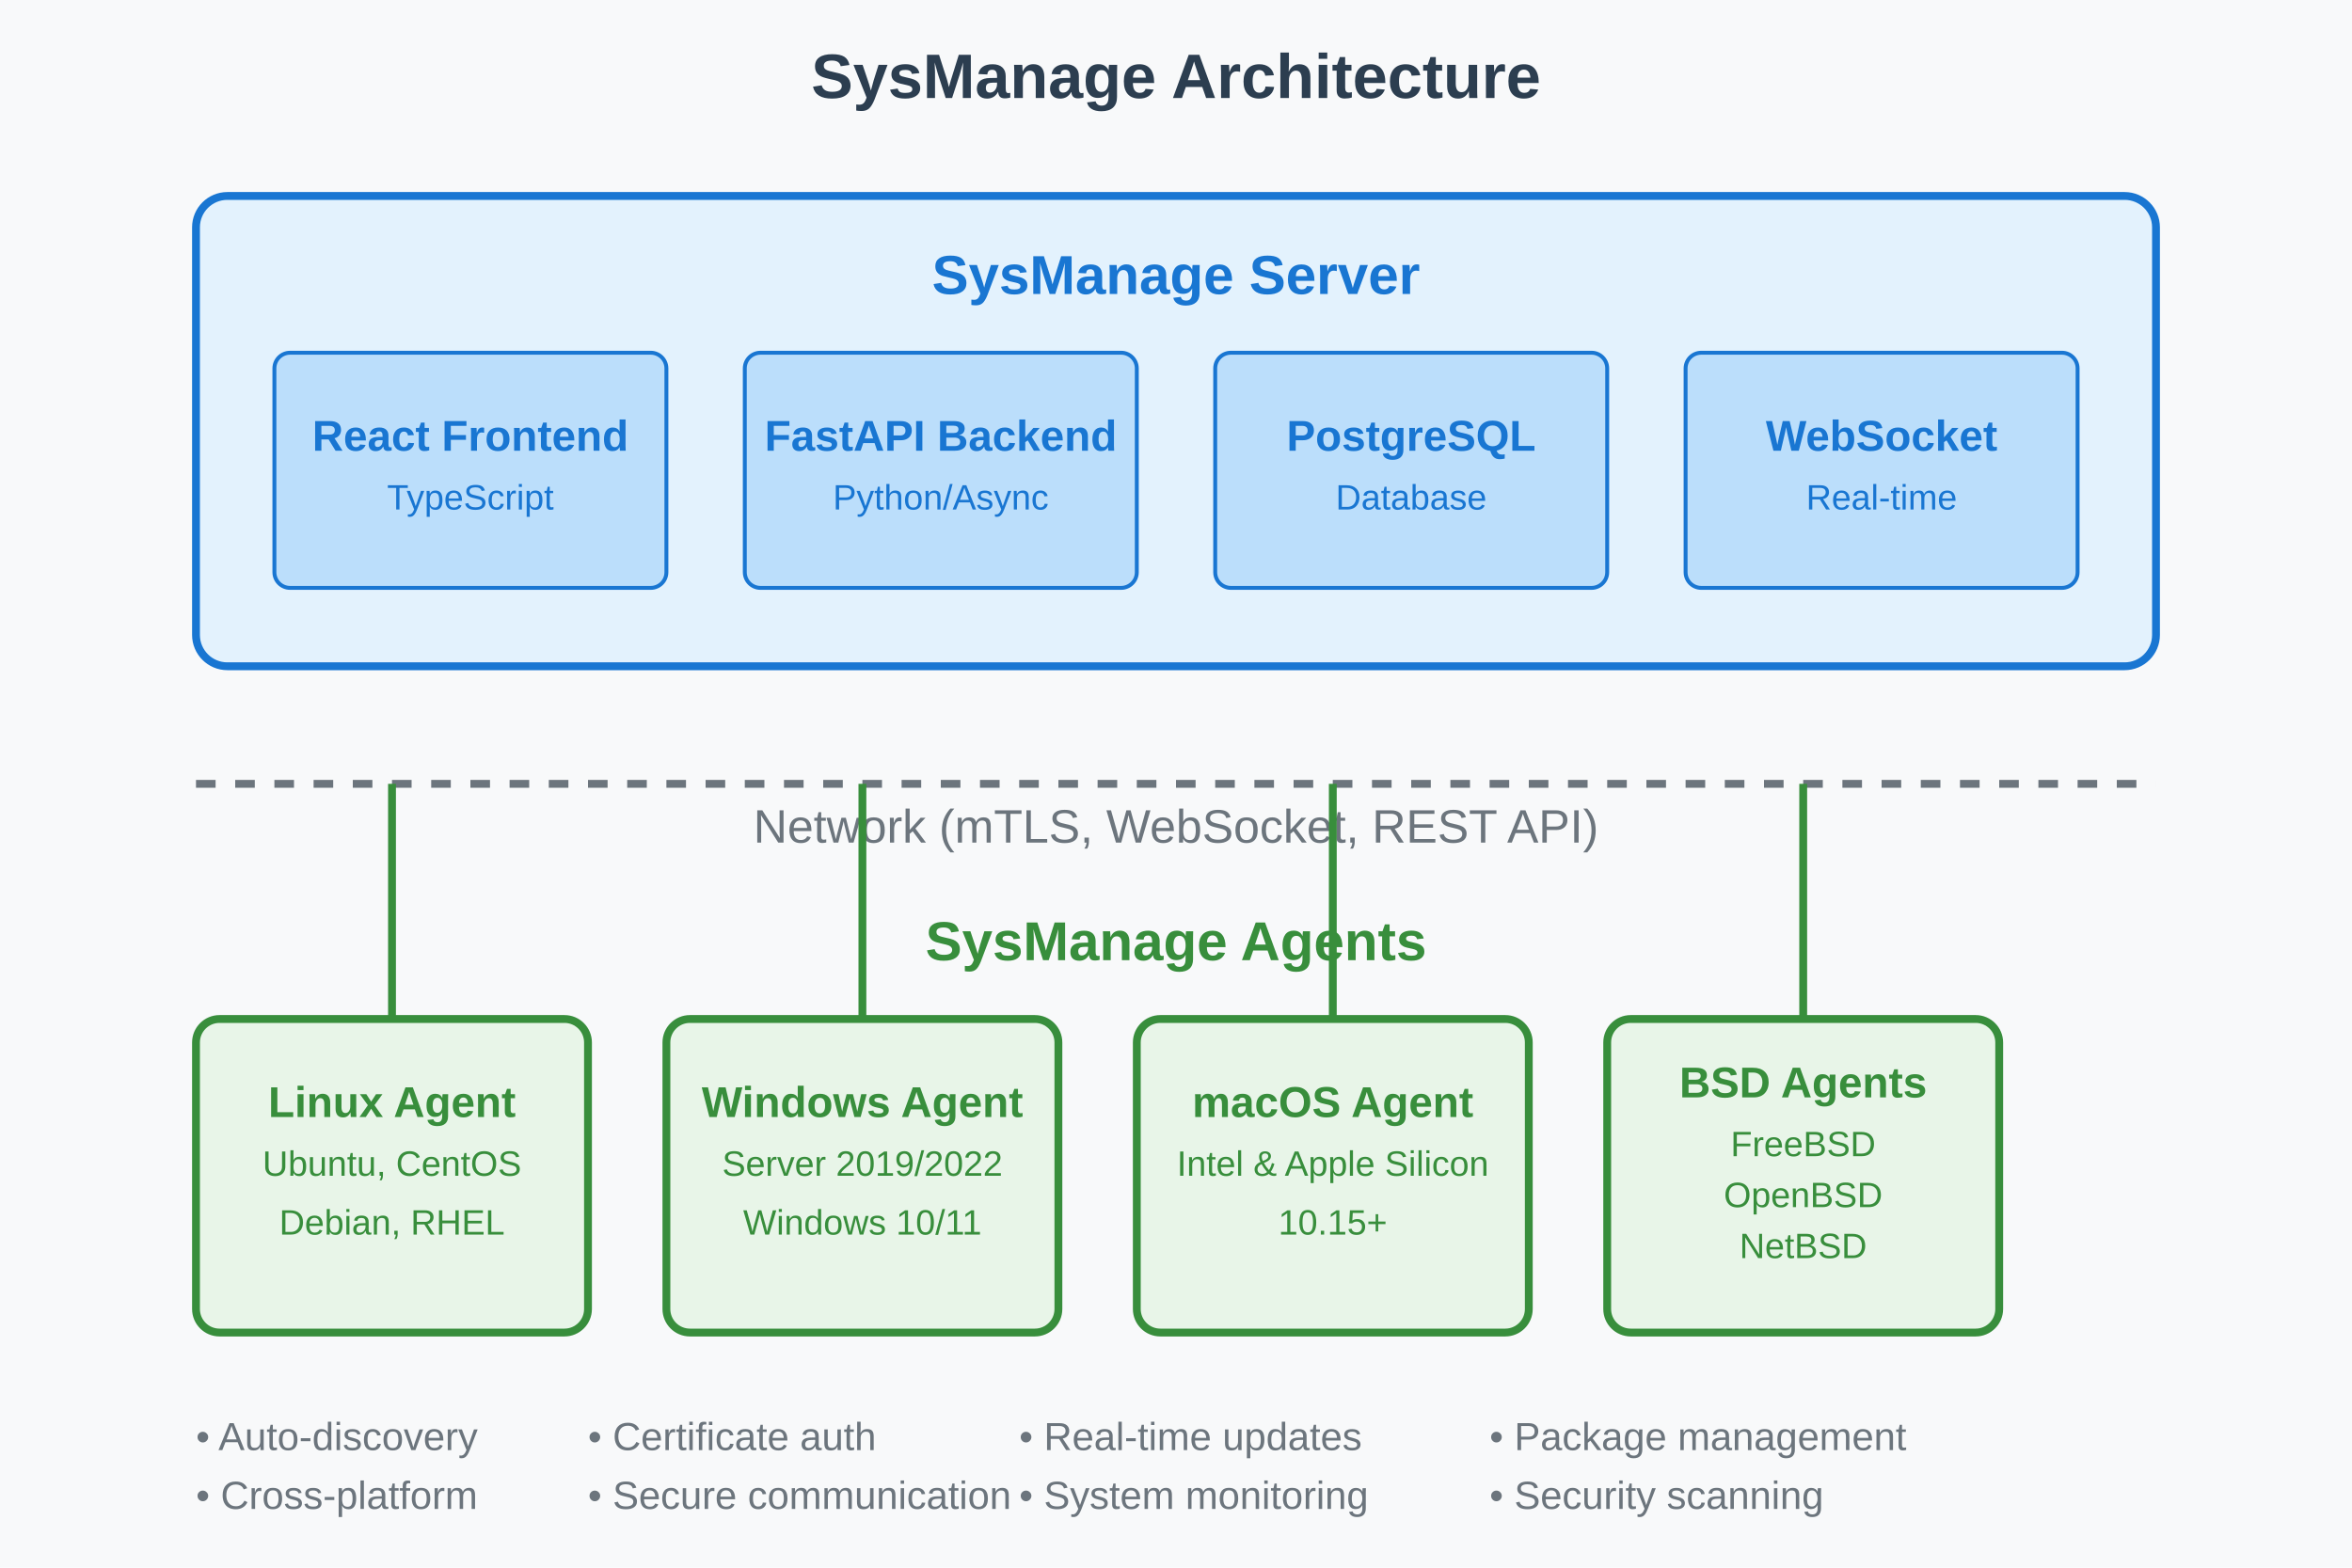
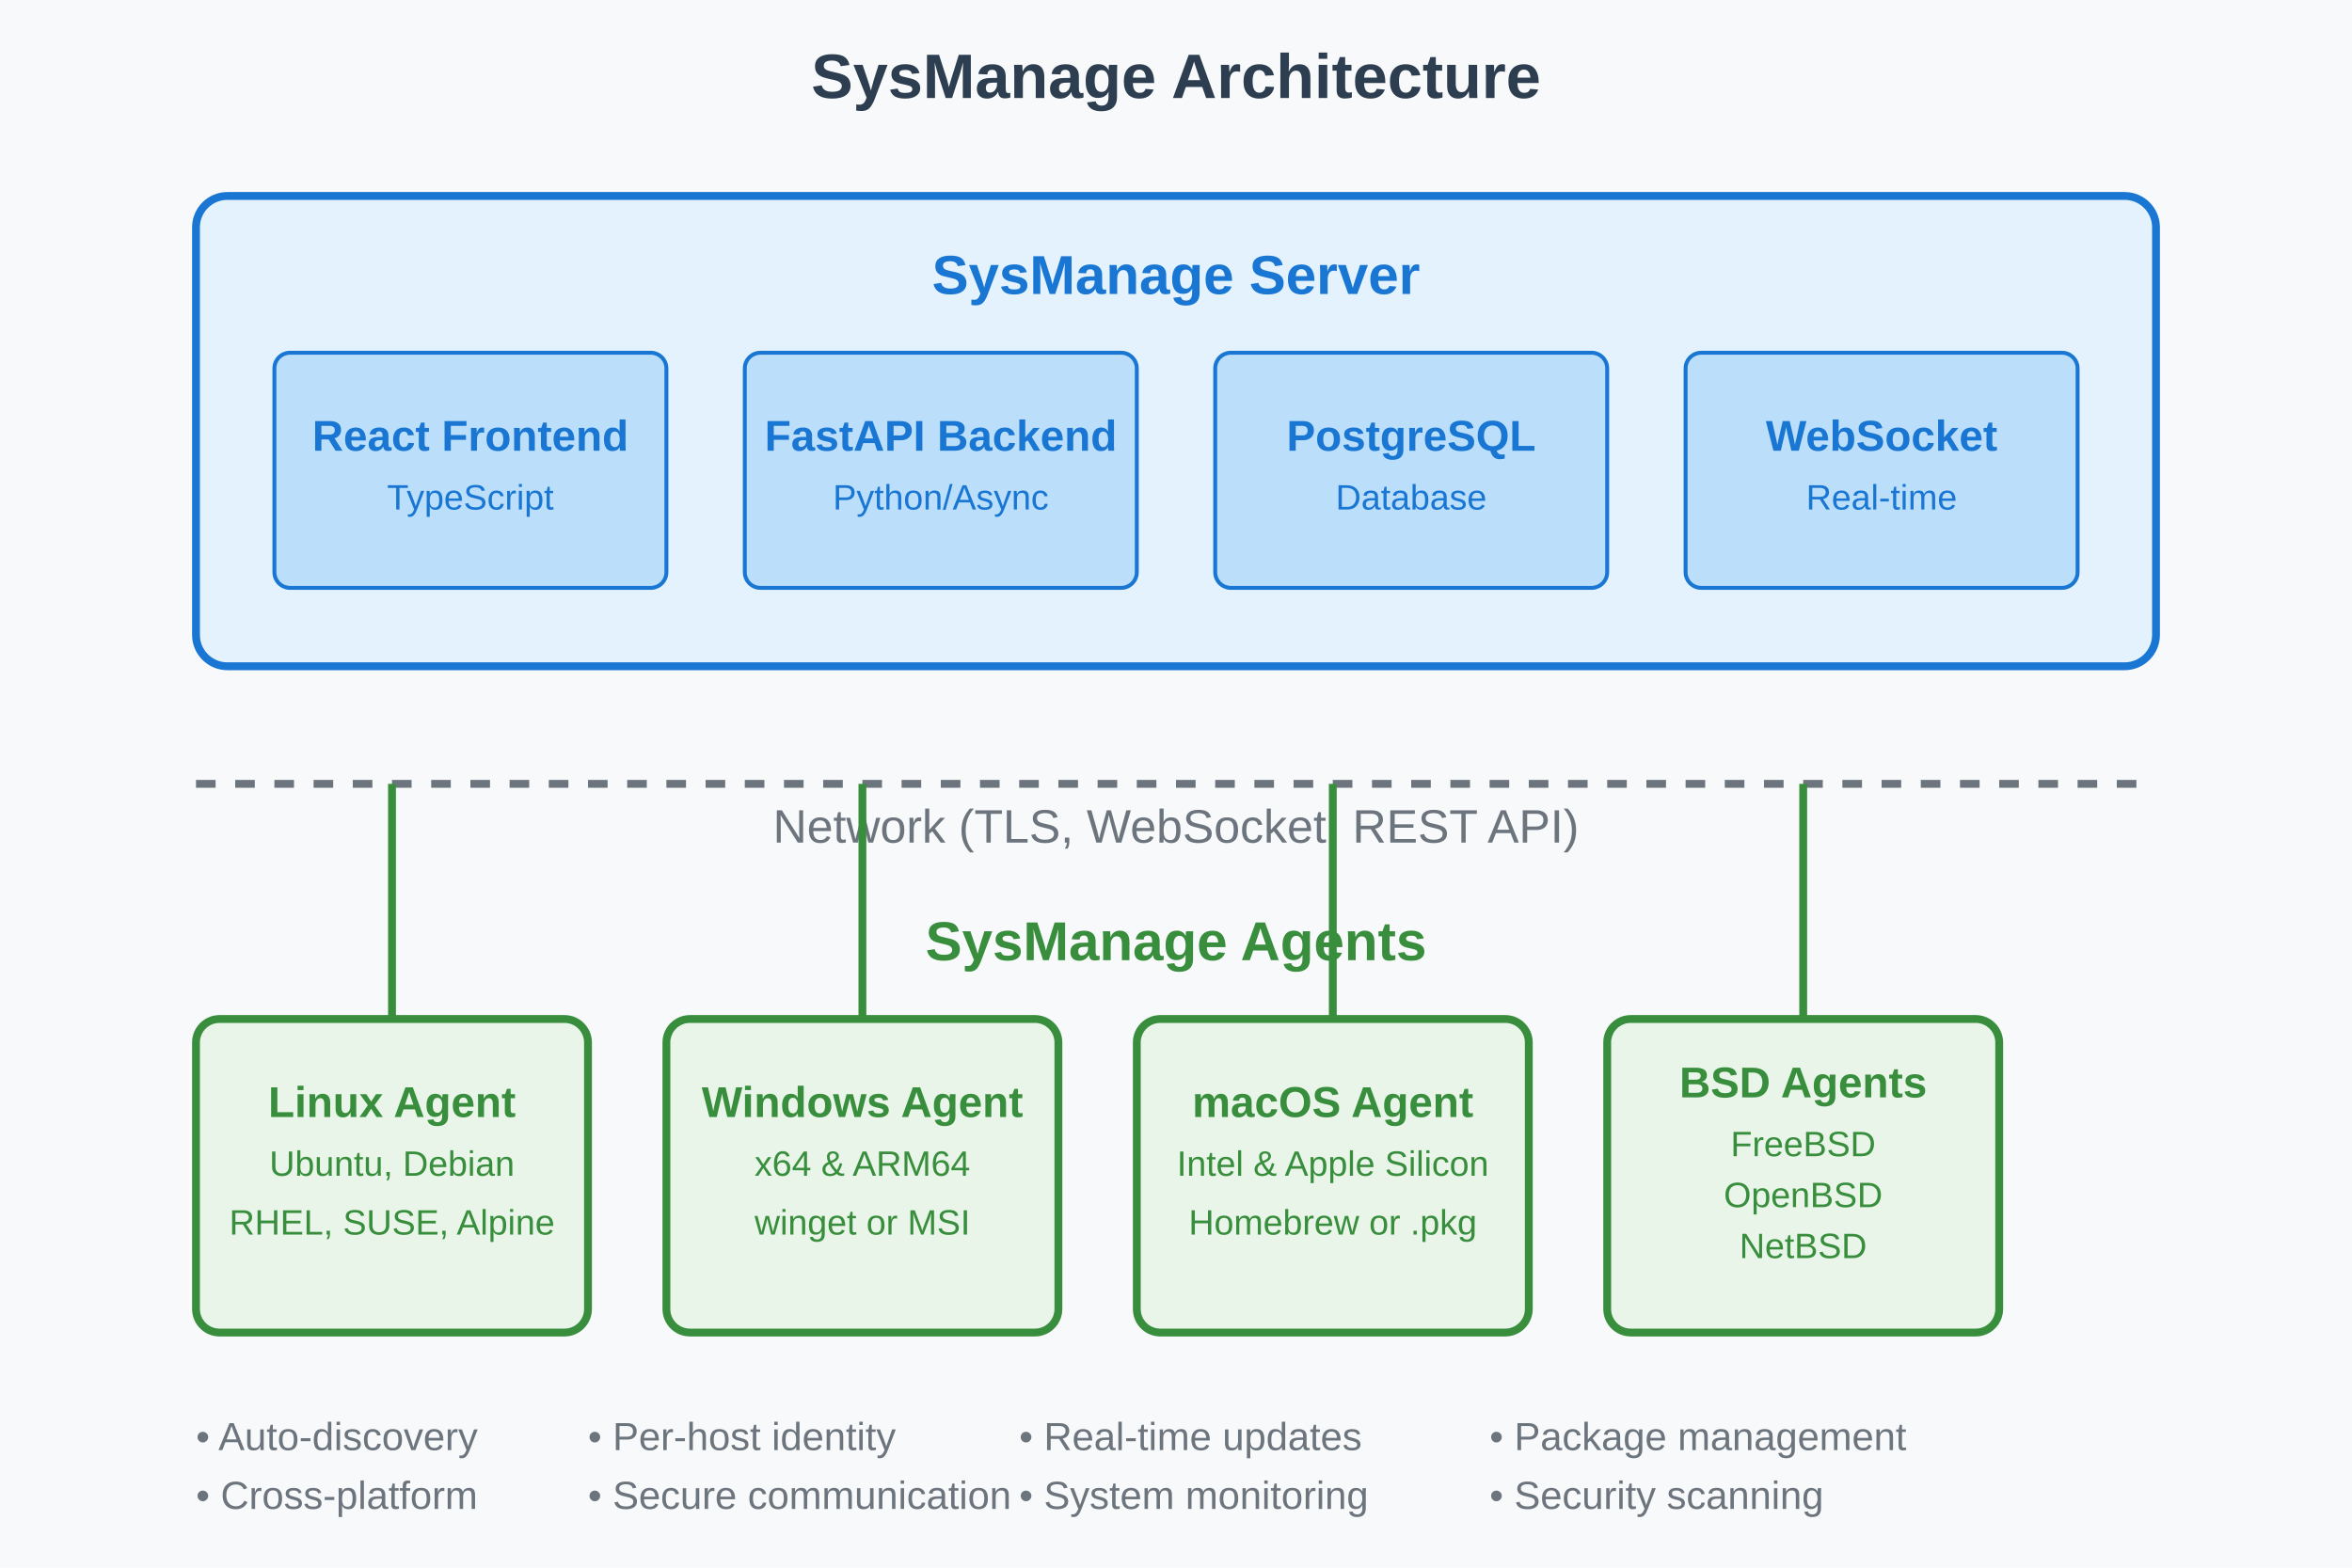
<svg xmlns="http://www.w3.org/2000/svg" width="600" height="400" viewBox="0 0 600 400" fill="none">
  <rect width="600" height="400" fill="#f8f9fa" />
  <text x="300" y="25" font-family="Arial, sans-serif" font-size="16" fill="#2c3e50" font-weight="bold" text-anchor="middle">SysManage Architecture</text>
  <rect x="50" y="50" width="500" height="120" fill="#e3f2fd" stroke="#1976d2" stroke-width="2" rx="8" />
  <text x="300" y="75" font-family="Arial, sans-serif" font-size="14" fill="#1976d2" font-weight="bold" text-anchor="middle">SysManage Server</text>
  <rect x="70" y="90" width="100" height="60" fill="#bbdefb" stroke="#1976d2" stroke-width="1" rx="4" />
  <text x="120" y="115" font-family="Arial, sans-serif" font-size="11" fill="#1976d2" text-anchor="middle" font-weight="bold">React Frontend</text>
  <text x="120" y="130" font-family="Arial, sans-serif" font-size="9" fill="#1976d2" text-anchor="middle">TypeScript</text>
  <rect x="190" y="90" width="100" height="60" fill="#bbdefb" stroke="#1976d2" stroke-width="1" rx="4" />
  <text x="240" y="115" font-family="Arial, sans-serif" font-size="11" fill="#1976d2" text-anchor="middle" font-weight="bold">FastAPI Backend</text>
  <text x="240" y="130" font-family="Arial, sans-serif" font-size="9" fill="#1976d2" text-anchor="middle">Python/Async</text>
  <rect x="310" y="90" width="100" height="60" fill="#bbdefb" stroke="#1976d2" stroke-width="1" rx="4" />
  <text x="360" y="115" font-family="Arial, sans-serif" font-size="11" fill="#1976d2" text-anchor="middle" font-weight="bold">PostgreSQL</text>
  <text x="360" y="130" font-family="Arial, sans-serif" font-size="9" fill="#1976d2" text-anchor="middle">Database</text>
  <rect x="430" y="90" width="100" height="60" fill="#bbdefb" stroke="#1976d2" stroke-width="1" rx="4" />
  <text x="480" y="115" font-family="Arial, sans-serif" font-size="11" fill="#1976d2" text-anchor="middle" font-weight="bold">WebSocket</text>
  <text x="480" y="130" font-family="Arial, sans-serif" font-size="9" fill="#1976d2" text-anchor="middle">Real-time</text>
  <line x1="50" y1="200" x2="550" y2="200" stroke="#6c757d" stroke-width="2" stroke-dasharray="5,5" />
-   <text x="300" y="215" font-family="Arial, sans-serif" font-size="12" fill="#6c757d" text-anchor="middle">Network (mTLS, WebSocket, REST API)</text>
+   <text x="300" y="215" font-family="Arial, sans-serif" font-size="12" fill="#6c757d" text-anchor="middle">Network (TLS, WebSocket, REST API)</text>
  <text x="300" y="245" font-family="Arial, sans-serif" font-size="14" fill="#388e3c" font-weight="bold" text-anchor="middle">SysManage Agents</text>
  <rect x="50" y="260" width="100" height="80" fill="#e8f5e8" stroke="#388e3c" stroke-width="2" rx="6" />
  <text x="100" y="285" font-family="Arial, sans-serif" font-size="11" fill="#388e3c" text-anchor="middle" font-weight="bold">Linux Agent</text>
-   <text x="100" y="300" font-family="Arial, sans-serif" font-size="9" fill="#388e3c" text-anchor="middle">Ubuntu, CentOS</text>
-   <text x="100" y="315" font-family="Arial, sans-serif" font-size="9" fill="#388e3c" text-anchor="middle">Debian, RHEL</text>
+   <text x="100" y="300" font-family="Arial, sans-serif" font-size="9" fill="#388e3c" text-anchor="middle">Ubuntu, Debian</text>
+   <text x="100" y="315" font-family="Arial, sans-serif" font-size="9" fill="#388e3c" text-anchor="middle">RHEL, SUSE, Alpine</text>
  <rect x="170" y="260" width="100" height="80" fill="#e8f5e8" stroke="#388e3c" stroke-width="2" rx="6" />
  <text x="220" y="285" font-family="Arial, sans-serif" font-size="11" fill="#388e3c" text-anchor="middle" font-weight="bold">Windows Agent</text>
-   <text x="220" y="300" font-family="Arial, sans-serif" font-size="9" fill="#388e3c" text-anchor="middle">Server 2019/2022</text>
-   <text x="220" y="315" font-family="Arial, sans-serif" font-size="9" fill="#388e3c" text-anchor="middle">Windows 10/11</text>
+   <text x="220" y="300" font-family="Arial, sans-serif" font-size="9" fill="#388e3c" text-anchor="middle">x64 &amp; ARM64</text>
+   <text x="220" y="315" font-family="Arial, sans-serif" font-size="9" fill="#388e3c" text-anchor="middle">winget or MSI</text>
  <rect x="290" y="260" width="100" height="80" fill="#e8f5e8" stroke="#388e3c" stroke-width="2" rx="6" />
  <text x="340" y="285" font-family="Arial, sans-serif" font-size="11" fill="#388e3c" text-anchor="middle" font-weight="bold">macOS Agent</text>
  <text x="340" y="300" font-family="Arial, sans-serif" font-size="9" fill="#388e3c" text-anchor="middle">Intel &amp; Apple Silicon</text>
-   <text x="340" y="315" font-family="Arial, sans-serif" font-size="9" fill="#388e3c" text-anchor="middle">10.15+</text>
+   <text x="340" y="315" font-family="Arial, sans-serif" font-size="9" fill="#388e3c" text-anchor="middle">Homebrew or .pkg</text>
  <rect x="410" y="260" width="100" height="80" fill="#e8f5e8" stroke="#388e3c" stroke-width="2" rx="6" />
  <text x="460" y="280" font-family="Arial, sans-serif" font-size="11" fill="#388e3c" text-anchor="middle" font-weight="bold">BSD Agents</text>
  <text x="460" y="295" font-family="Arial, sans-serif" font-size="9" fill="#388e3c" text-anchor="middle">FreeBSD</text>
  <text x="460" y="308" font-family="Arial, sans-serif" font-size="9" fill="#388e3c" text-anchor="middle">OpenBSD</text>
  <text x="460" y="321" font-family="Arial, sans-serif" font-size="9" fill="#388e3c" text-anchor="middle">NetBSD</text>
  <line x1="100" y1="260" x2="100" y2="200" stroke="#388e3c" stroke-width="2" />
  <line x1="220" y1="260" x2="220" y2="200" stroke="#388e3c" stroke-width="2" />
  <line x1="340" y1="260" x2="340" y2="200" stroke="#388e3c" stroke-width="2" />
  <line x1="460" y1="260" x2="460" y2="200" stroke="#388e3c" stroke-width="2" />
  <text x="50" y="370" font-family="Arial, sans-serif" font-size="10" fill="#6c757d">• Auto-discovery</text>
-   <text x="150" y="370" font-family="Arial, sans-serif" font-size="10" fill="#6c757d">• Certificate auth</text>
+   <text x="150" y="370" font-family="Arial, sans-serif" font-size="10" fill="#6c757d">• Per-host identity</text>
  <text x="260" y="370" font-family="Arial, sans-serif" font-size="10" fill="#6c757d">• Real-time updates</text>
  <text x="380" y="370" font-family="Arial, sans-serif" font-size="10" fill="#6c757d">• Package management</text>
  <text x="50" y="385" font-family="Arial, sans-serif" font-size="10" fill="#6c757d">• Cross-platform</text>
  <text x="150" y="385" font-family="Arial, sans-serif" font-size="10" fill="#6c757d">• Secure communication</text>
  <text x="260" y="385" font-family="Arial, sans-serif" font-size="10" fill="#6c757d">• System monitoring</text>
  <text x="380" y="385" font-family="Arial, sans-serif" font-size="10" fill="#6c757d">• Security scanning</text>
</svg>
